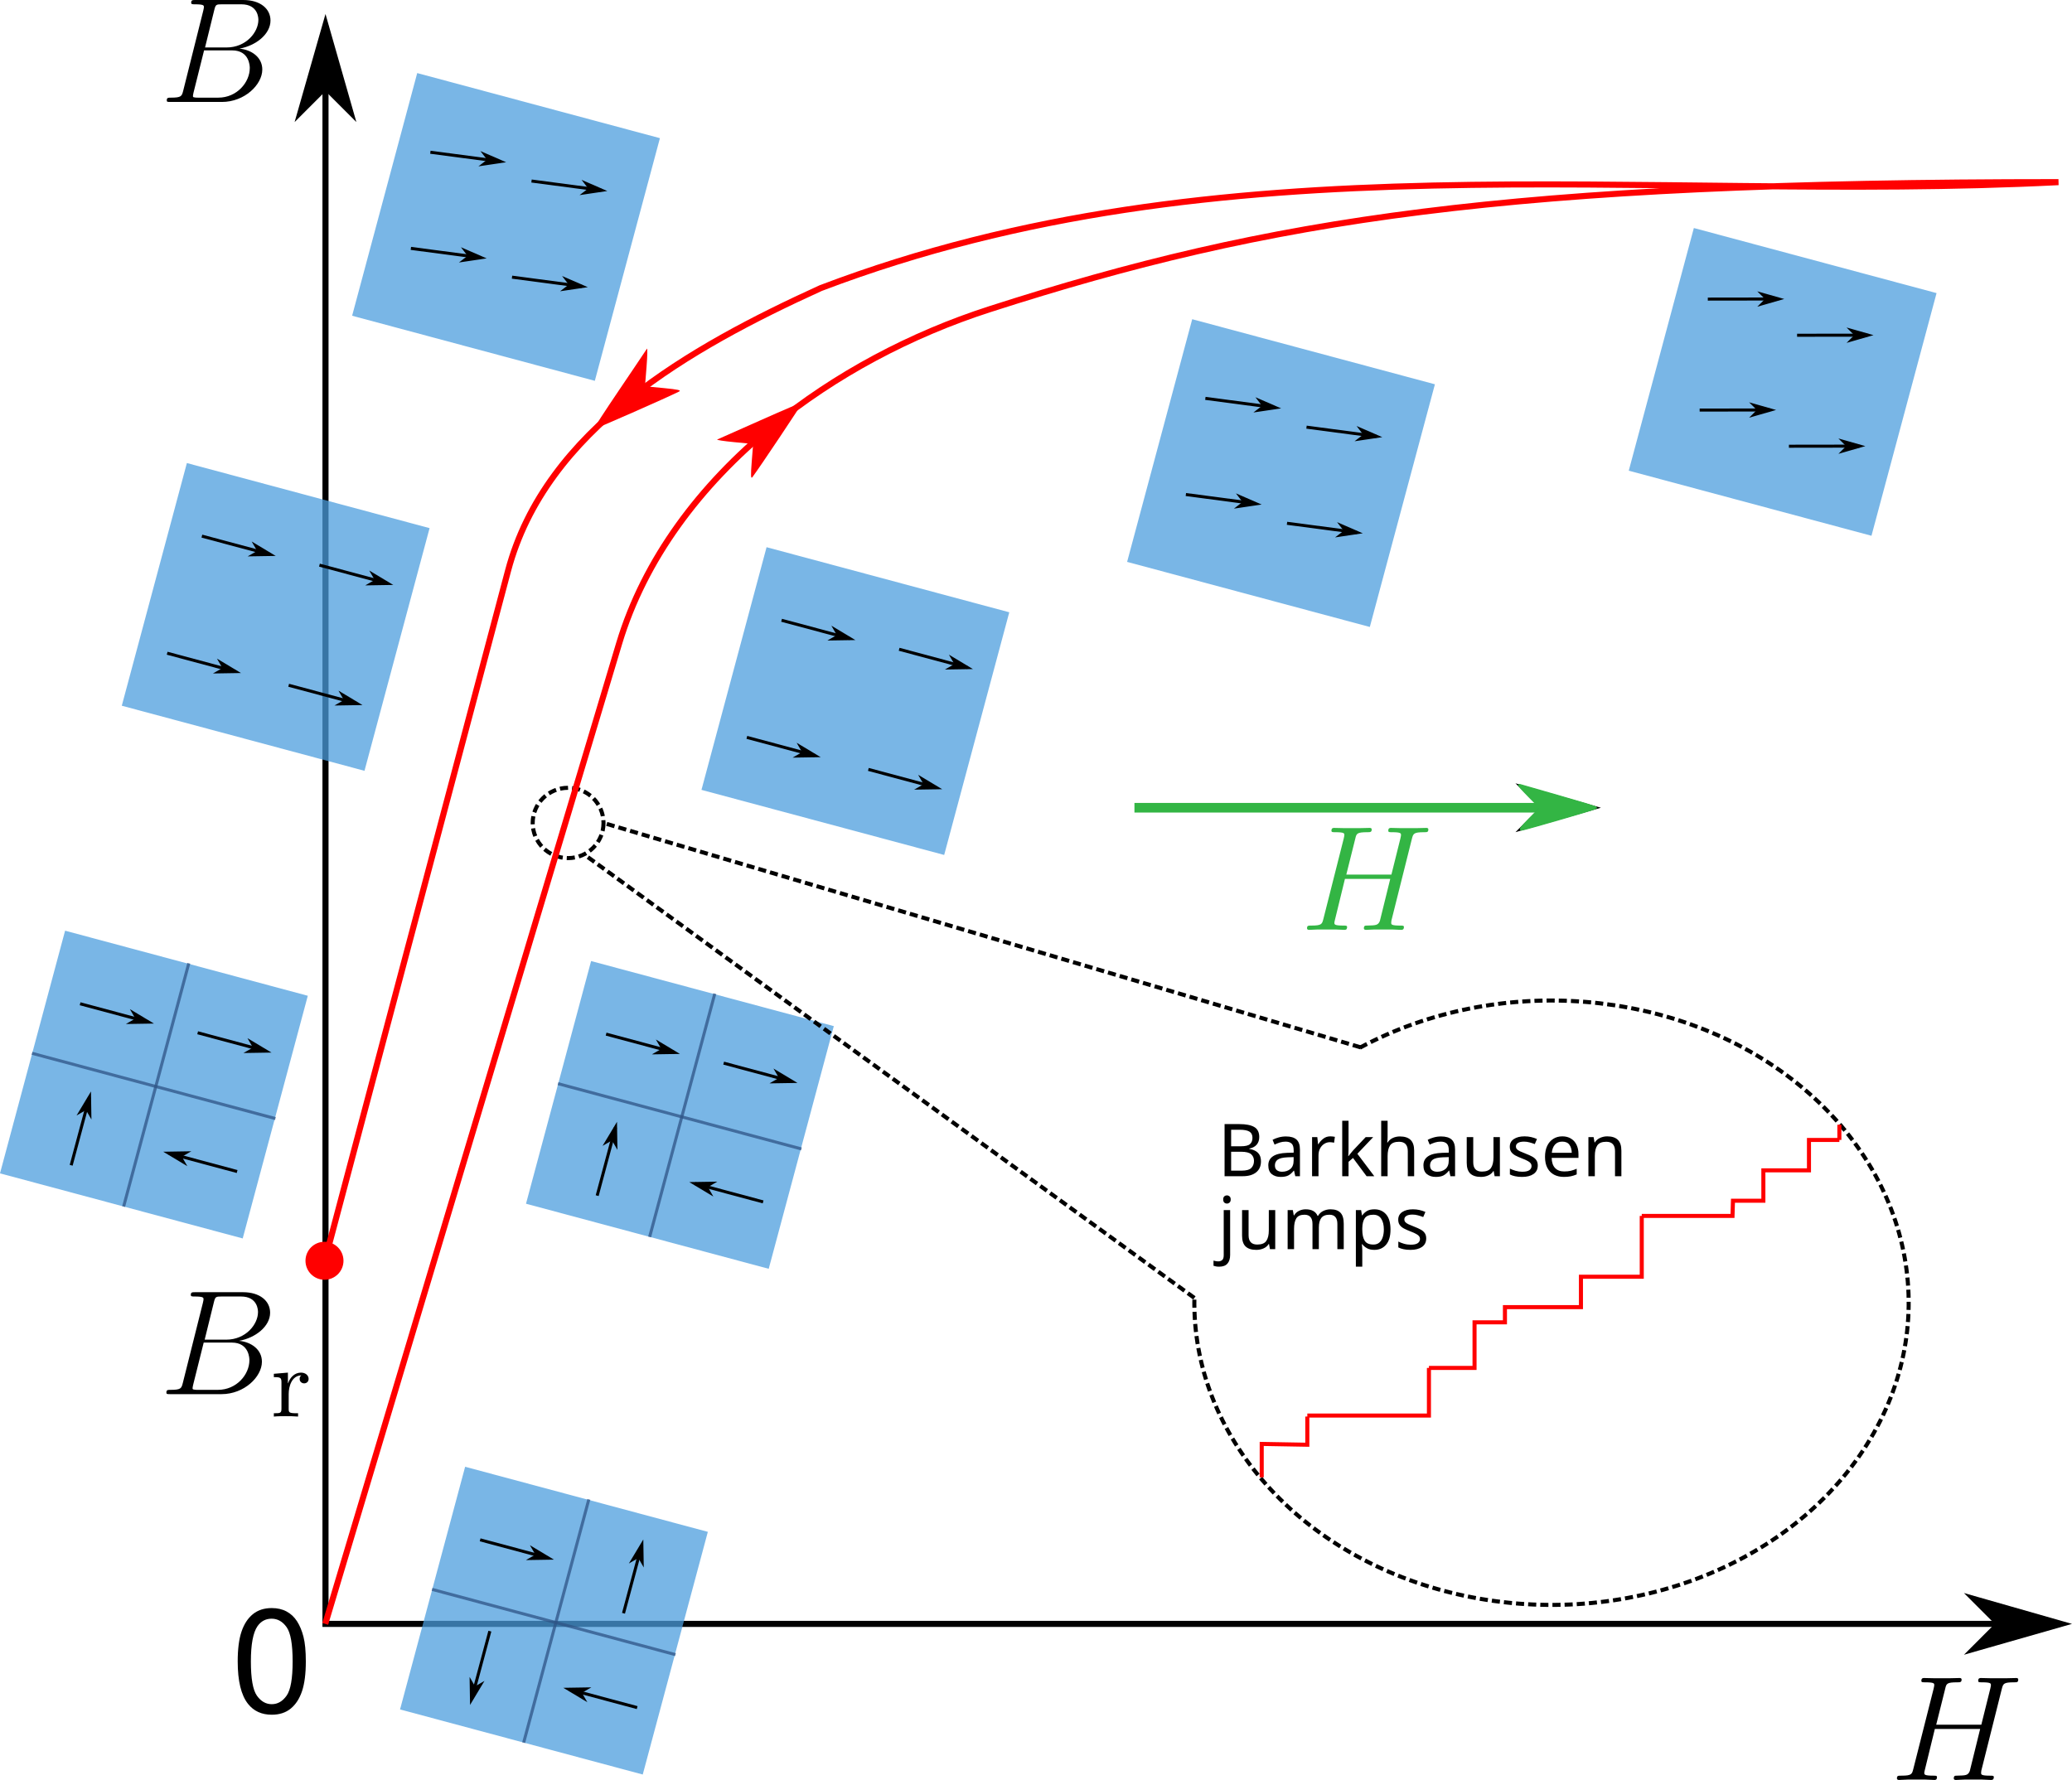
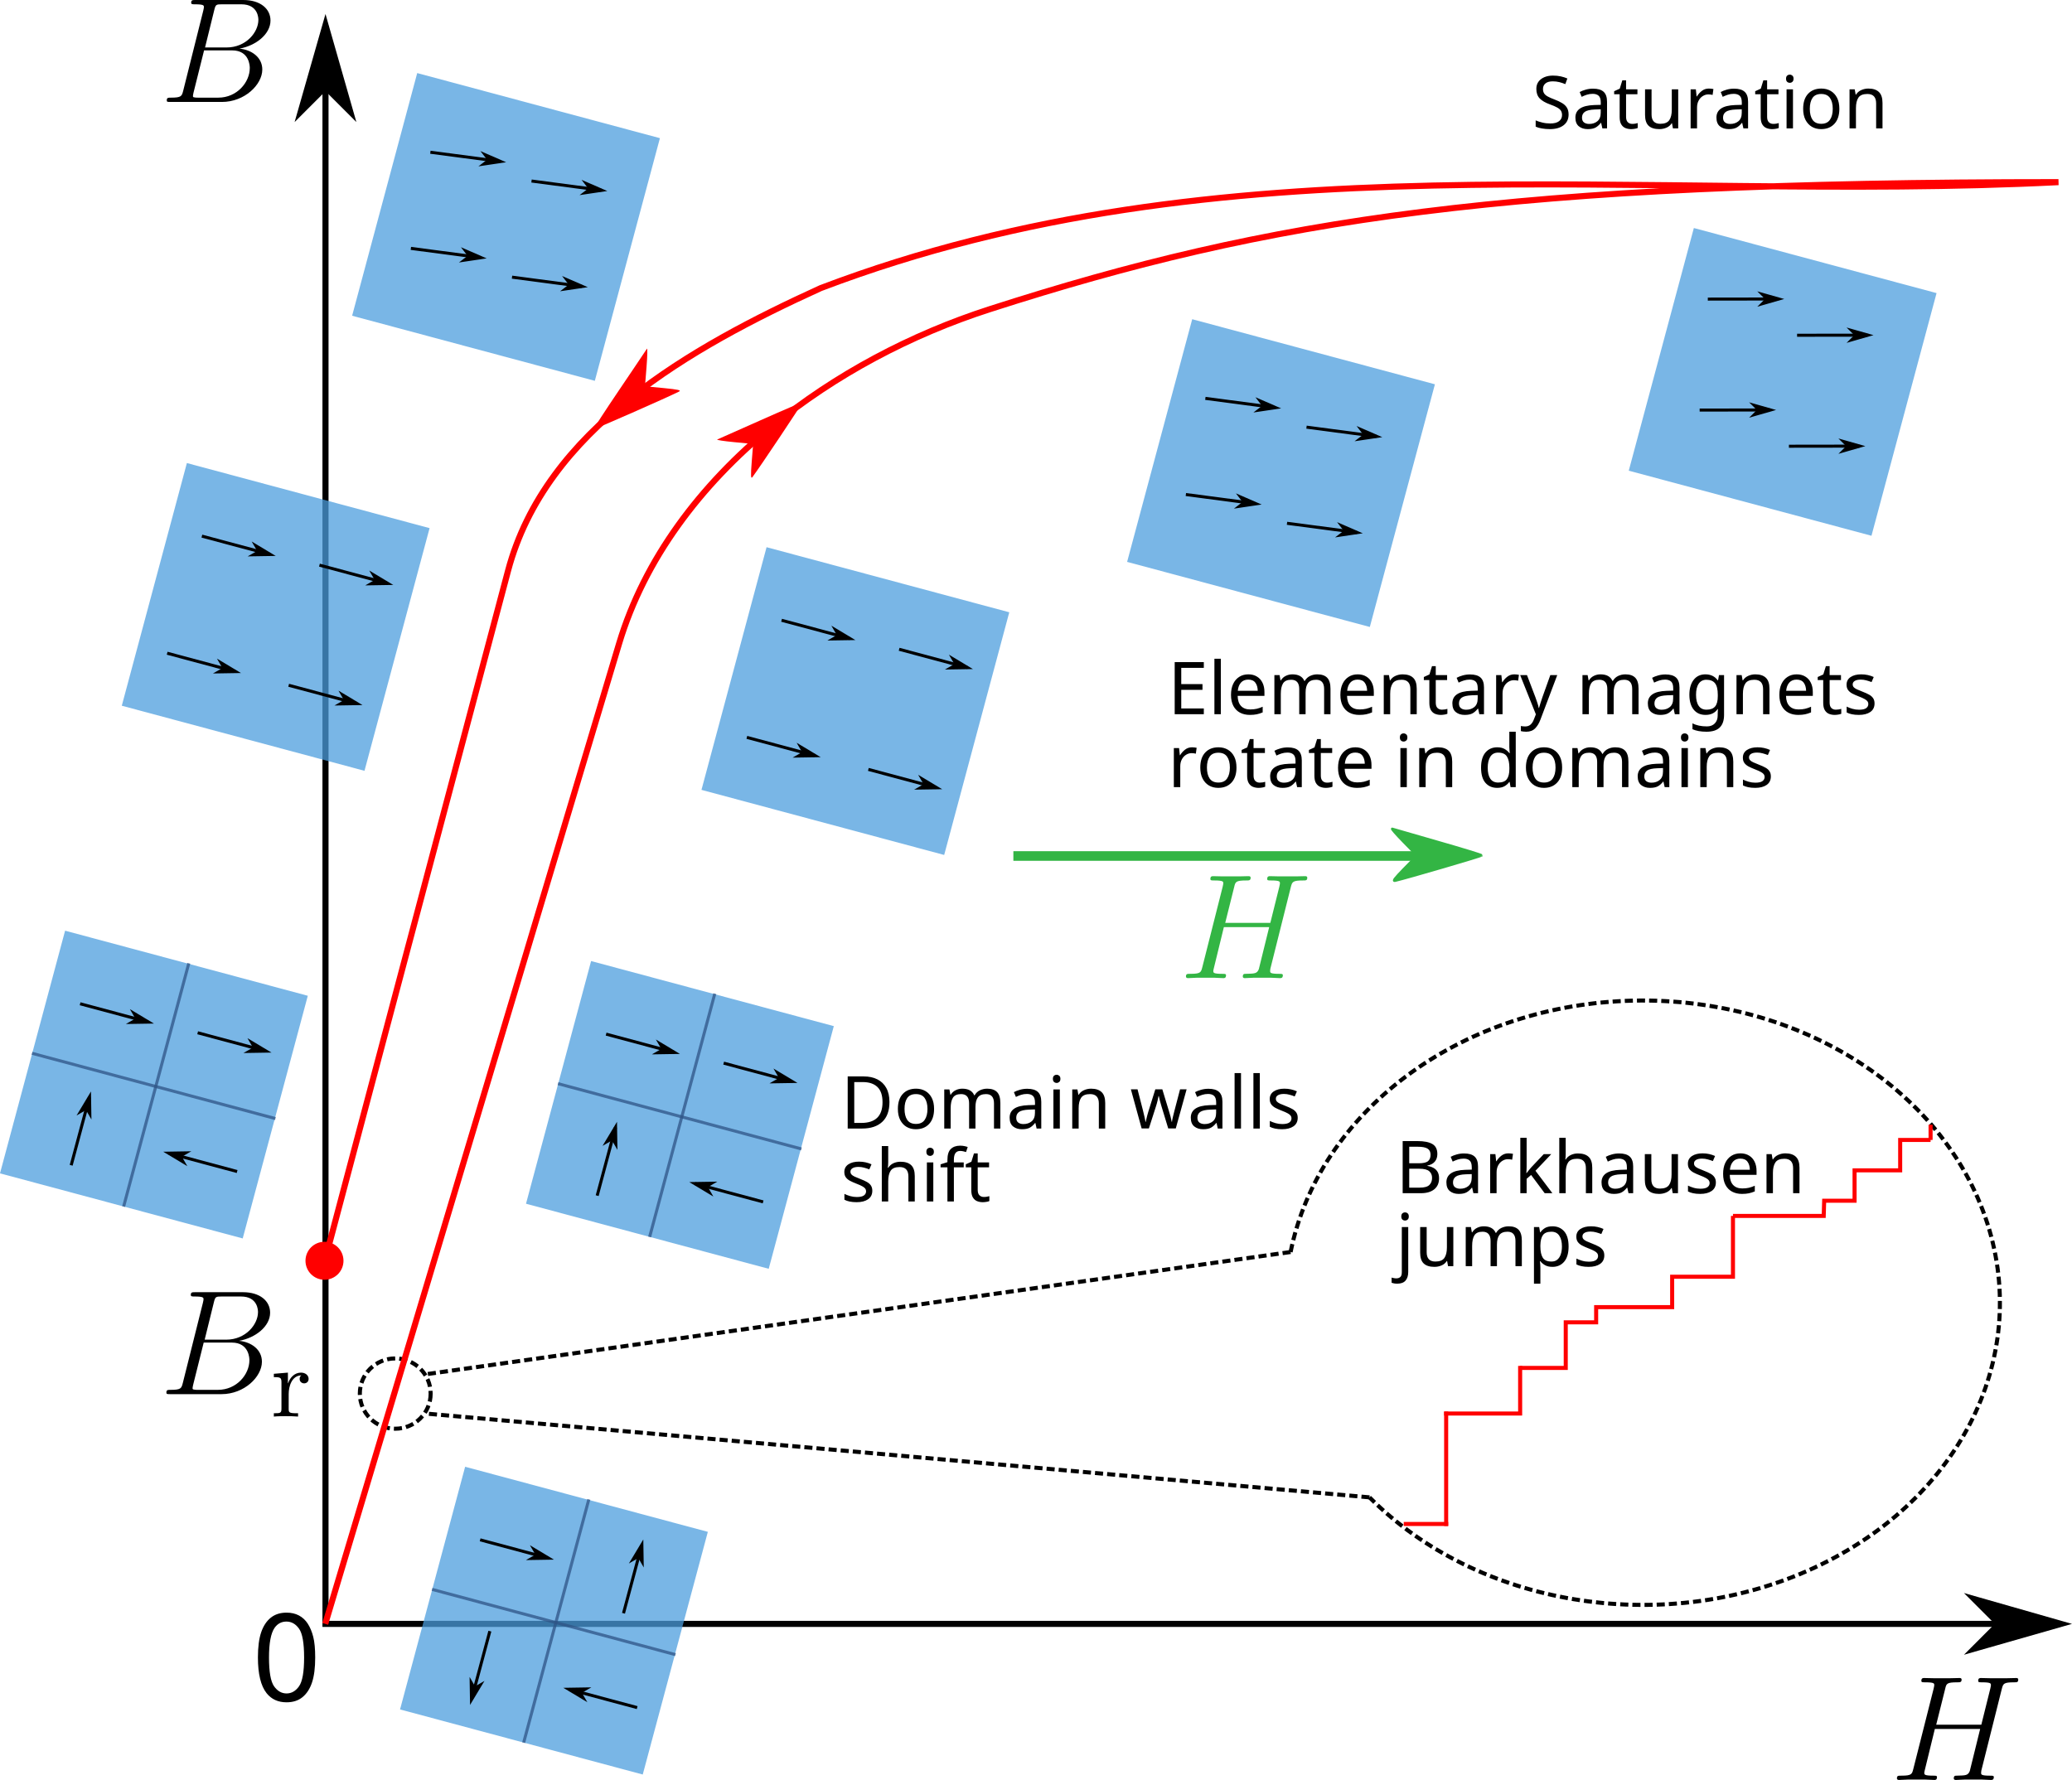
<svg xmlns="http://www.w3.org/2000/svg" width="681.515" height="585.545" id="svg3675" version="1.0">
  <defs id="defs3677">
    <marker orient="auto" refY="0" refX="0" id="Arrow1Mstart" style="overflow:visible">
      <path id="path4207" d="M 0,0 5,-5 -12.5,0 5,5 Z" style="fill-rule:evenodd;stroke:#000000;stroke-width:1pt;marker-start:none" transform="matrix(0.4,0,0,0.4,4,0)" />
    </marker>
    <marker orient="auto" refY="0" refX="0" id="Arrow1Mend" style="overflow:visible">
      <path id="path4210" d="M 0,0 5,-5 -12.5,0 5,5 Z" style="fill-rule:evenodd;stroke:#000000;stroke-width:1pt;marker-start:none" transform="matrix(-0.4,0,0,-0.4,-4,0)" />
    </marker>
    <marker orient="auto" refY="0" refX="0" id="Arrow1Lend" style="overflow:visible">
      <path id="path4204" d="M 0,0 5,-5 -12.5,0 5,5 Z" style="fill-rule:evenodd;stroke:#000000;stroke-width:1pt;marker-start:none" transform="matrix(-0.8,0,0,-0.8,-10,0)" />
    </marker>
    <marker orient="auto" refY="0" refX="0" id="Arrow1Lstart" style="overflow:visible">
      <path id="path4201" d="M 0,0 5,-5 -12.5,0 5,5 Z" style="fill-rule:evenodd;stroke:#000000;stroke-width:1pt;marker-start:none" transform="matrix(0.8,0,0,0.8,10,0)" />
    </marker>
    <marker orient="auto" refY="0" refX="0" id="Arrow1Mend-9" style="overflow:visible">
      <path id="path4210-4" d="M 0,0 5,-5 -12.5,0 5,5 Z" style="fill-rule:evenodd;stroke:#000000;stroke-width:1pt;marker-start:none" transform="matrix(-0.4,0,0,-0.4,-4,0)" />
    </marker>
    <marker orient="auto" refY="0" refX="0" id="marker3790" style="overflow:visible">
      <path id="path3792" d="M 0,0 5,-5 -12.5,0 5,5 Z" style="fill-rule:evenodd;stroke:#000000;stroke-width:1pt;marker-start:none" transform="matrix(-0.4,0,0,-0.4,-4,0)" />
    </marker>
    <marker orient="auto" refY="0" refX="0" id="marker3794" style="overflow:visible">
      <path id="path3796" d="M 0,0 5,-5 -12.5,0 5,5 Z" style="fill-rule:evenodd;stroke:#000000;stroke-width:1pt;marker-start:none" transform="matrix(-0.4,0,0,-0.4,-4,0)" />
    </marker>
    <marker orient="auto" refY="0" refX="0" id="marker3798" style="overflow:visible">
      <path id="path3800" d="M 0,0 5,-5 -12.5,0 5,5 Z" style="fill-rule:evenodd;stroke:#000000;stroke-width:1pt;marker-start:none" transform="matrix(-0.4,0,0,-0.4,-4,0)" />
    </marker>
    <marker orient="auto" refY="0" refX="0" id="Arrow1Mend-7" style="overflow:visible">
      <path id="path4210-1" d="M 0,0 5,-5 -12.5,0 5,5 Z" style="fill-rule:evenodd;stroke:#000000;stroke-width:1pt;marker-start:none" transform="matrix(-0.4,0,0,-0.4,-4,0)" />
    </marker>
    <marker orient="auto" refY="0" refX="0" id="marker3860" style="overflow:visible">
      <path id="path3862" d="M 0,0 5,-5 -12.5,0 5,5 Z" style="fill-rule:evenodd;stroke:#000000;stroke-width:1pt;marker-start:none" transform="matrix(-0.4,0,0,-0.4,-4,0)" />
    </marker>
    <marker orient="auto" refY="0" refX="0" id="marker3864" style="overflow:visible">
      <path id="path3866" d="M 0,0 5,-5 -12.5,0 5,5 Z" style="fill-rule:evenodd;stroke:#000000;stroke-width:1pt;marker-start:none" transform="matrix(-0.4,0,0,-0.4,-4,0)" />
    </marker>
    <marker orient="auto" refY="0" refX="0" id="marker3868" style="overflow:visible">
      <path id="path3870" d="M 0,0 5,-5 -12.5,0 5,5 Z" style="fill-rule:evenodd;stroke:#000000;stroke-width:1pt;marker-start:none" transform="matrix(-0.4,0,0,-0.4,-4,0)" />
    </marker>
    <marker orient="auto" refY="0" refX="0" id="Arrow1Mend-1" style="overflow:visible">
      <path id="path4210-42" d="M 0,0 5,-5 -12.5,0 5,5 Z" style="fill-rule:evenodd;stroke:#000000;stroke-width:1pt;marker-start:none" transform="matrix(-0.4,0,0,-0.4,-4,0)" />
    </marker>
    <marker orient="auto" refY="0" refX="0" id="marker3924" style="overflow:visible">
      <path id="path3926" d="M 0,0 5,-5 -12.5,0 5,5 Z" style="fill-rule:evenodd;stroke:#000000;stroke-width:1pt;marker-start:none" transform="matrix(-0.4,0,0,-0.4,-4,0)" />
    </marker>
    <marker orient="auto" refY="0" refX="0" id="marker3928" style="overflow:visible">
      <path id="path3930" d="M 0,0 5,-5 -12.5,0 5,5 Z" style="fill-rule:evenodd;stroke:#000000;stroke-width:1pt;marker-start:none" transform="matrix(-0.4,0,0,-0.4,-4,0)" />
    </marker>
    <marker orient="auto" refY="0" refX="0" id="marker3932" style="overflow:visible">
      <path id="path3934" d="M 0,0 5,-5 -12.5,0 5,5 Z" style="fill-rule:evenodd;stroke:#000000;stroke-width:1pt;marker-start:none" transform="matrix(-0.4,0,0,-0.4,-4,0)" />
    </marker>
  </defs>
  <g id="layer1" transform="translate(-44.93936,-97.87457)">
    <path style="fill:none;stroke:#000000;stroke-width:2;stroke-linecap:butt;stroke-linejoin:miter;stroke-miterlimit:4;stroke-dasharray:none;stroke-opacity:1;marker-start:url(#Arrow1Lstart);marker-end:url(#Arrow1Lend)" d="M 152,106.362 V 632.076 H 722.571" id="path3687" />
    <path style="opacity:0.744;fill:#4b9dde;fill-opacity:1;stroke:none" d="m 176.519,660.219 21.411,-79.83 79.83,21.411 -21.411,79.83 z" id="rect7626" />
    <path style="opacity:0.744;fill:none;stroke:#2e5385;stroke-width:0.998px;stroke-linecap:butt;stroke-linejoin:miter;stroke-opacity:1" d="m 187.044,620.722 80.066,21.475" id="path7628" />
    <path style="opacity:0.744;fill:none;stroke:#2e5385;stroke-width:0.998px;stroke-linecap:butt;stroke-linejoin:miter;stroke-opacity:1" d="m 217.181,671.148 21.434,-80.031" id="path7630" />
    <path style="fill:none;stroke:#000000;stroke-width:0.998;stroke-linecap:butt;stroke-linejoin:miter;stroke-miterlimit:4;stroke-dasharray:none;stroke-opacity:1;marker-start:none;marker-end:url(#Arrow1Mend)" d="M 206.06,634.463 200.056,656.848" id="path7632" />
    <path style="fill:none;stroke:#000000;stroke-width:0.998;stroke-linecap:butt;stroke-linejoin:miter;stroke-miterlimit:4;stroke-dasharray:none;stroke-opacity:1;marker-start:none;marker-end:url(#Arrow1Mend)" d="m 202.866,604.425 22.385,6.004" id="path7634" />
    <path style="fill:none;stroke:#000000;stroke-width:0.998;stroke-linecap:butt;stroke-linejoin:miter;stroke-miterlimit:4;stroke-dasharray:none;stroke-opacity:1;marker-start:none;marker-end:url(#Arrow1Mend)" d="m 254.51,659.617 -22.385,-6.004" id="path7636" />
    <path style="fill:none;stroke:#000000;stroke-width:0.998;stroke-linecap:butt;stroke-linejoin:miter;stroke-miterlimit:4;stroke-dasharray:none;stroke-opacity:1;marker-start:none;marker-end:url(#Arrow1Mend)" d="m 250.018,628.584 6.004,-22.385" id="path7638" />
    <path style="opacity:0.744;fill:#4b9dde;fill-opacity:1;stroke:none" d="m 217.951,493.857 21.411,-79.83 79.83,21.411 -21.411,79.83 z" id="rect7658" />
    <path style="opacity:0.744;fill:none;stroke:#2e5385;stroke-width:0.998px;stroke-linecap:butt;stroke-linejoin:miter;stroke-opacity:1" d="m 228.475,454.36 80.066,21.475" id="path7660" />
    <path style="opacity:0.744;fill:none;stroke:#2e5385;stroke-width:0.998px;stroke-linecap:butt;stroke-linejoin:miter;stroke-opacity:1" d="m 258.613,504.786 21.434,-80.031" id="path7662" />
    <path style="fill:none;stroke:#000000;stroke-width:0.998;stroke-linecap:butt;stroke-linejoin:miter;stroke-miterlimit:4;stroke-dasharray:none;stroke-opacity:1;marker-start:none;marker-end:url(#Arrow1Mend)" d="m 241.361,491.2 6.004,-22.385" id="path7664" />
    <path style="fill:none;stroke:#000000;stroke-width:0.998;stroke-linecap:butt;stroke-linejoin:miter;stroke-miterlimit:4;stroke-dasharray:none;stroke-opacity:1;marker-start:none;marker-end:url(#Arrow1Mend)" d="m 244.298,438.063 22.385,6.004" id="path7666" />
    <path style="fill:none;stroke:#000000;stroke-width:0.998;stroke-linecap:butt;stroke-linejoin:miter;stroke-miterlimit:4;stroke-dasharray:none;stroke-opacity:1;marker-start:none;marker-end:url(#Arrow1Mend)" d="M 295.941,493.255 273.557,487.252" id="path7668" />
    <path style="fill:none;stroke:#000000;stroke-width:0.998;stroke-linecap:butt;stroke-linejoin:miter;stroke-miterlimit:4;stroke-dasharray:none;stroke-opacity:1;marker-start:none;marker-end:url(#Arrow1Mend)" d="m 282.966,447.607 22.385,6.004" id="path7670" />
    <path style="opacity:0.744;fill:#4b9dde;fill-opacity:1;stroke:none" d="m 275.665,357.714 21.411,-79.83 79.83,21.411 -21.411,79.83 z" id="rect7690" />
    <path style="fill:none;stroke:#000000;stroke-width:0.998;stroke-linecap:butt;stroke-linejoin:miter;stroke-miterlimit:4;stroke-dasharray:none;stroke-opacity:1;marker-start:none;marker-end:url(#Arrow1Mend)" d="m 290.591,340.442 22.385,6.004" id="path7696" />
    <path style="fill:none;stroke:#000000;stroke-width:0.998;stroke-linecap:butt;stroke-linejoin:miter;stroke-miterlimit:4;stroke-dasharray:none;stroke-opacity:1;marker-start:none;marker-end:url(#Arrow1Mend)" d="m 302.012,301.921 22.385,6.004" id="path7698" />
    <path style="fill:none;stroke:#000000;stroke-width:0.998;stroke-linecap:butt;stroke-linejoin:miter;stroke-miterlimit:4;stroke-dasharray:none;stroke-opacity:1;marker-start:none;marker-end:url(#Arrow1Mend)" d="m 330.557,350.982 22.385,6.004" id="path7700" />
    <path style="fill:none;stroke:#000000;stroke-width:0.998;stroke-linecap:butt;stroke-linejoin:miter;stroke-miterlimit:4;stroke-dasharray:none;stroke-opacity:1;marker-start:none;marker-end:url(#Arrow1Mend)" d="m 340.68,311.464 22.385,6.004" id="path7702" />
    <path style="opacity:0.744;fill:#4b9dde;fill-opacity:1;stroke:none" d="m 415.665,282.714 21.411,-79.83 79.83,21.411 -21.411,79.83 z" id="rect7722" />
    <path style="fill:none;stroke:#000000;stroke-width:0.998;stroke-linecap:butt;stroke-linejoin:miter;stroke-miterlimit:4;stroke-dasharray:none;stroke-opacity:1;marker-start:none;marker-end:url(#Arrow1Mend)" d="m 441.403,228.927 22.977,3.031" id="path7730" />
    <path style="fill:none;stroke:#000000;stroke-width:0.998;stroke-linecap:butt;stroke-linejoin:miter;stroke-miterlimit:4;stroke-dasharray:none;stroke-opacity:1;marker-start:none;marker-end:url(#Arrow1Mend)" d="m 474.673,238.392 22.977,3.031" id="path7734" />
    <path style="opacity:0.744;fill:#4b9dde;fill-opacity:1;stroke:none" d="m 580.665,252.714 21.411,-79.83 79.83,21.411 -21.411,79.83 z" id="rect7759" />
    <path style="fill:none;stroke:#000000;stroke-width:0.998;stroke-linecap:butt;stroke-linejoin:miter;stroke-miterlimit:4;stroke-dasharray:none;stroke-opacity:1;marker-start:none;marker-end:url(#Arrow1Mend)" d="m 606.667,196.268 23.176,-0.034" id="path7763" />
    <path style="fill:none;stroke:#000000;stroke-width:0.998;stroke-linecap:butt;stroke-linejoin:miter;stroke-miterlimit:4;stroke-dasharray:none;stroke-opacity:1;marker-start:none;marker-end:url(#Arrow1Mend)" d="m 636.03,208.162 23.176,-0.034" id="path7767" />
    <path style="fill:none;stroke:#000000;stroke-width:0.998;stroke-linecap:butt;stroke-linejoin:miter;stroke-miterlimit:4;stroke-dasharray:none;stroke-opacity:1;marker-start:none;marker-end:url(#Arrow1Mend)" d="m 603.982,232.774 23.176,-0.034" id="path7774" />
    <path style="fill:none;stroke:#000000;stroke-width:0.998;stroke-linecap:butt;stroke-linejoin:miter;stroke-miterlimit:4;stroke-dasharray:none;stroke-opacity:1;marker-start:none;marker-end:url(#Arrow1Mend)" d="m 633.345,244.667 23.176,-0.034" id="path7776" />
    <path style="fill:none;stroke:#000000;stroke-width:0.998;stroke-linecap:butt;stroke-linejoin:miter;stroke-miterlimit:4;stroke-dasharray:none;stroke-opacity:1;marker-start:none;marker-end:url(#Arrow1Mend)" d="m 434.991,260.556 22.977,3.031" id="path7789" />
    <path style="fill:none;stroke:#000000;stroke-width:0.998;stroke-linecap:butt;stroke-linejoin:miter;stroke-miterlimit:4;stroke-dasharray:none;stroke-opacity:1;marker-start:none;marker-end:url(#Arrow1Mend)" d="m 468.26,270.021 22.977,3.031" id="path7791" />
    <g id="g2887" transform="translate(221.02,-133.95)">
      <g id="g2930" transform="matrix(1.581748,0,0,1.581748,-113.7169,-284.8791)">
-         <path style="fill:#33b544;fill-opacity:1;fill-rule:evenodd;stroke:#33b544;stroke-width:2;stroke-linecap:butt;stroke-linejoin:miter;stroke-miterlimit:4;stroke-dasharray:none;stroke-opacity:1;marker-start:url(#Arrow1Mstart)" d="M 289.537,494.656 H 196.475" id="path7793" />
-         <path style="fill:#33b544;fill-opacity:1;stroke:#33b544;stroke-width:0.505;stroke-miterlimit:4;stroke-dasharray:none;stroke-opacity:1" d="m 278.694,496.996 2.268,-2.305 -2.394,-2.433 c -1.317,-1.338 -2.224,-2.376 -2.015,-2.306 0.208,0.07 3.873,1.124 8.144,2.343 4.271,1.219 7.765,2.285 7.764,2.37 -0.001,0.127 -13.282,3.998 -15.404,4.49 -0.483,0.112 -0.097,-0.397 1.636,-2.158 z" id="path3439" />
+         <path style="fill:#33b544;fill-opacity:1;fill-rule:evenodd;stroke:#33b544;stroke-width:2;stroke-linecap:butt;stroke-linejoin:miter;stroke-miterlimit:4;stroke-dasharray:none;stroke-opacity:1;marker-start:url(#Arrow1Mstart)" d="M 264.361,504.693 H 171.298" id="path7793" />
+         <path style="fill:#33b544;fill-opacity:1;stroke:#33b544;stroke-width:0.505;stroke-miterlimit:4;stroke-dasharray:none;stroke-opacity:1" d="m 252.596,507.3 2.65,-2.702 -2.797,-2.852 c -1.538,-1.569 -2.598,-2.785 -2.354,-2.703 0.243,0.082 4.525,1.318 9.516,2.746 4.99,1.429 9.072,2.678 9.072,2.778 -0.001,0.148 -15.518,4.686 -17.997,5.263 -0.564,0.131 -0.113,-0.465 1.912,-2.53 z" id="path3439" />
        <path style="fill:#ff0000;fill-opacity:1;stroke:none" d="m 116.887,422.743 0.297,-3.745 -3.948,-0.378 c -2.171,-0.208 -3.753,-0.454 -3.516,-0.548 0.238,-0.093 4.287,-1.892 8.998,-3.997 4.711,-2.105 8.617,-3.765 8.68,-3.689 0.094,0.113 -8.835,13.477 -10.355,15.499 -0.346,0.46 -0.383,-0.28 -0.155,-3.143 z" id="path3439-4" />
        <path style="fill:#ff0000;fill-opacity:1;stroke:none" d="m 98.583,407.377 -3.886,-0.372 0.326,-4.109 c 0.179,-2.26 0.212,-3.924 0.074,-3.697 -0.088,0.143 -1.149,1.724 -2.677,3.991 -0.888,1.317 -1.933,2.865 -3.037,4.497 -3.005,4.442 -5.409,8.14 -5.342,8.218 0.099,0.116 15.388,-6.61 17.733,-7.802 0.533,-0.271 -0.218,-0.442 -3.189,-0.726 z" id="path3439-4-0" />
      </g>
      <g transform="matrix(3.084038,0,0,3.084038,447.8537,783.8312)" id="g1" style="stroke-width:0.324">
        <g fill="#000000" fill-opacity="1" id="g2" transform="matrix(1.33333,0,0,1.33333,-3.3865,-2.673)" style="stroke-width:0.324">
          <g id="use1" transform="translate(1.993,10.161)" style="stroke-width:0.324">
            <path d="M 8.938,-7.297 C 9.047,-7.703 9.078,-7.812 9.922,-7.812 c 0.219,0 0.328,0 0.328,-0.219 0,-0.125 -0.109,-0.125 -0.172,-0.125 -0.219,0 -0.469,0.016 -0.688,0.016 H 7.969 C 7.75,-8.141 7.5,-8.156 7.266,-8.156 c -0.078,0 -0.219,0 -0.219,0.219 0,0.125 0.078,0.125 0.297,0.125 0.719,0 0.719,0.094 0.719,0.219 0,0.031 0,0.094 -0.047,0.281 l -0.719,2.891 H 3.688 l 0.719,-2.875 C 4.5,-7.703 4.531,-7.812 5.375,-7.812 c 0.219,0 0.344,0 0.344,-0.219 0,-0.125 -0.109,-0.125 -0.188,-0.125 -0.219,0 -0.469,0.016 -0.688,0.016 H 3.438 c -0.234,0 -0.484,-0.016 -0.719,-0.016 -0.078,0 -0.219,0 -0.219,0.219 0,0.125 0.078,0.125 0.312,0.125 0.719,0 0.719,0.094 0.719,0.219 0,0.031 0,0.094 -0.047,0.281 l -1.625,6.422 C 1.75,-0.469 1.734,-0.344 0.906,-0.344 c -0.266,0 -0.359,0 -0.359,0.219 C 0.547,0 0.688,0 0.719,0 0.938,0 1.188,-0.031 1.406,-0.031 H 2.828 C 3.047,-0.031 3.297,0 3.531,0 3.625,0 3.75,0 3.75,-0.234 3.75,-0.344 3.641,-0.344 3.469,-0.344 c -0.734,0 -0.734,-0.094 -0.734,-0.219 0,-0.016 0,-0.094 0.031,-0.188 l 0.812,-3.328 h 3.625 C 7,-3.281 6.391,-0.781 6.375,-0.719 c -0.141,0.359 -0.328,0.359 -1.031,0.375 -0.141,0 -0.25,0 -0.25,0.219 C 5.094,0 5.219,0 5.266,0 5.469,0 5.719,-0.031 5.953,-0.031 h 1.406 C 7.594,-0.031 7.844,0 8.062,0 c 0.094,0 0.234,0 0.234,-0.234 0,-0.109 -0.109,-0.109 -0.281,-0.109 -0.734,0 -0.734,-0.094 -0.734,-0.219 0,-0.016 0,-0.094 0.016,-0.188 z m 0,0" id="path2" style="stroke-width:0.324" />
          </g>
        </g>
      </g>
-       <g transform="matrix(3.084038,0,0,3.084038,265.6827,504.18)" id="g3-2" style="stroke-width:0.324">
+       <g transform="matrix(3.084038,0,0,3.084038,225.8598,520.0552)" id="g3-2" style="stroke-width:0.324">
        <g fill="#000000" fill-opacity="1" id="g2-3" transform="matrix(1.33333,0,0,1.33333,-3.3865,-2.673)" style="stroke-width:0.324">
          <g id="use1-4" transform="translate(1.993,10.161)" style="stroke-width:0.324">
            <path d="m 6.054,-7.297 c 0.109,-0.406 0.141,-0.516 0.984,-0.516 0.219,0 0.328,0 0.328,-0.219 0,-0.125 -0.109,-0.125 -0.172,-0.125 -0.219,0 -0.469,0.016 -0.688,0.016 h -1.422 c -0.219,0 -0.469,-0.016 -0.703,-0.016 -0.078,0 -0.219,0 -0.219,0.219 0,0.125 0.078,0.125 0.297,0.125 0.719,0 0.719,0.094 0.719,0.219 0,0.031 0,0.094 -0.047,0.281 l -0.719,2.891 H 0.804 l 0.719,-2.875 c 0.094,-0.406 0.125,-0.516 0.969,-0.516 0.219,0 0.344,0 0.344,-0.219 0,-0.125 -0.109,-0.125 -0.188,-0.125 -0.219,0 -0.469,0.016 -0.688,0.016 H 0.554 c -0.234,0 -0.484,-0.016 -0.719,-0.016 -0.078,0 -0.219,0 -0.219,0.219 0,0.125 0.078,0.125 0.312,0.125 0.719,0 0.719,0.094 0.719,0.219 0,0.031 0,0.094 -0.047,0.281 l -1.625,6.422 c -0.109,0.422 -0.125,0.547 -0.953,0.547 -0.266,0 -0.359,0 -0.359,0.219 0,0.125 0.141,0.125 0.172,0.125 0.219,0 0.469,-0.031 0.688,-0.031 h 1.422 c 0.219,0 0.469,0.031 0.703,0.031 0.094,0 0.219,0 0.219,-0.234 0,-0.109 -0.109,-0.109 -0.281,-0.109 -0.734,0 -0.734,-0.094 -0.734,-0.219 0,-0.016 0,-0.094 0.031,-0.188 l 0.812,-3.328 H 4.319 c -0.203,0.797 -0.812,3.297 -0.828,3.359 -0.141,0.359 -0.328,0.359 -1.031,0.375 -0.141,0 -0.25,0 -0.25,0.219 0,0.125 0.125,0.125 0.172,0.125 0.203,0 0.453,-0.031 0.688,-0.031 h 1.406 c 0.234,0 0.484,0.031 0.703,0.031 0.094,0 0.234,0 0.234,-0.234 0,-0.109 -0.109,-0.109 -0.281,-0.109 -0.734,0 -0.734,-0.094 -0.734,-0.219 0,-0.016 0,-0.094 0.016,-0.188 z m 0,0" id="path2-3" style="fill:#33b544;fill-opacity:1;stroke-width:0.324;stroke-dasharray:none" />
          </g>
        </g>
      </g>
      <g transform="matrix(3.084038,0,0,3.084038,-121.2273,231.8246)" id="g5" style="stroke-width:0.324">
        <g fill="#000000" fill-opacity="1" id="g4" transform="matrix(1.33333,0,0,1.33333,-3.42817,-2.673)" style="stroke-width:0.324">
          <g id="g3" transform="translate(1.993,10.161)" style="stroke-width:0.324">
            <path d="M 4.375,-7.344 C 4.484,-7.797 4.531,-7.812 5,-7.812 h 1.547 c 1.359,0 1.359,1.141 1.359,1.25 0,0.969 -0.969,2.203 -2.547,2.203 h -1.719 z m 2.016,3.078 C 7.703,-4.5 8.875,-5.422 8.875,-6.516 8.875,-7.453 8.062,-8.156 6.703,-8.156 H 2.875 c -0.234,0 -0.344,0 -0.344,0.219 0,0.125 0.109,0.125 0.297,0.125 0.719,0 0.719,0.094 0.719,0.219 0,0.031 0,0.094 -0.047,0.281 L 1.891,-0.891 C 1.781,-0.469 1.75,-0.344 0.922,-0.344 c -0.234,0 -0.344,0 -0.344,0.219 0,0.125 0.062,0.125 0.312,0.125 h 4.094 C 6.812,0 8.219,-1.391 8.219,-2.594 c 0,-0.984 -0.859,-1.578 -1.828,-1.672 z m -1.688,3.922 h -1.625 c -0.156,0 -0.188,0 -0.25,-0.016 -0.141,-0.016 -0.156,-0.031 -0.156,-0.125 0,-0.094 0.031,-0.156 0.047,-0.266 L 3.562,-4.125 h 2.25 c 1.406,0 1.406,1.312 1.406,1.406 0,1.156 -1.031,2.375 -2.516,2.375 z m 0,0" id="path1" style="stroke-width:0.324" />
          </g>
        </g>
      </g>
      <g transform="matrix(3.084038,0,0,3.084038,-121.351,656.9117)" id="g8" style="stroke-width:0.324">
        <g fill="#000000" fill-opacity="1" id="g6" transform="matrix(1.33333,0,0,1.33333,-3.42817,-2.67433)" style="stroke-width:0.324">
          <g id="use2" transform="translate(1.993,10.162)" style="stroke-width:0.324">
            <path d="M 4.375,-7.344 C 4.484,-7.797 4.531,-7.812 5,-7.812 h 1.547 c 1.359,0 1.359,1.141 1.359,1.25 0,0.969 -0.969,2.203 -2.547,2.203 h -1.719 z m 2.016,3.078 C 7.703,-4.5 8.875,-5.422 8.875,-6.516 8.875,-7.453 8.062,-8.156 6.703,-8.156 H 2.875 c -0.234,0 -0.344,0 -0.344,0.219 0,0.125 0.109,0.125 0.297,0.125 0.719,0 0.719,0.094 0.719,0.219 0,0.031 0,0.094 -0.047,0.281 L 1.891,-0.891 C 1.781,-0.469 1.75,-0.344 0.922,-0.344 c -0.234,0 -0.344,0 -0.344,0.219 0,0.125 0.062,0.125 0.312,0.125 h 4.094 C 6.812,0 8.219,-1.391 8.219,-2.594 c 0,-0.984 -0.859,-1.578 -1.828,-1.672 z m -1.688,3.922 h -1.625 c -0.156,0 -0.188,0 -0.25,-0.016 -0.141,-0.016 -0.156,-0.031 -0.156,-0.125 0,-0.094 0.031,-0.156 0.047,-0.266 L 3.562,-4.125 h 2.25 c 1.406,0 1.406,1.312 1.406,1.406 0,1.156 -1.031,2.375 -2.516,2.375 z m 0,0" id="path4" style="stroke-width:0.324" />
          </g>
        </g>
        <g fill="#000000" fill-opacity="1" id="g7" transform="matrix(1.33333,0,0,1.33333,-3.42817,-2.67433)" style="stroke-width:0.324">
          <g id="use3" transform="translate(10.885,11.955)" style="stroke-width:0.324">
            <path d="m 1.469,-1.812 c 0,-0.609 0.25,-1.469 1.016,-1.484 -0.047,0.031 -0.141,0.094 -0.141,0.281 0,0.25 0.203,0.359 0.359,0.359 0.188,0 0.359,-0.125 0.359,-0.359 0,-0.281 -0.25,-0.5 -0.609,-0.5 -0.516,0 -0.875,0.391 -1.031,0.844 H 1.406 v -0.844 l -1.125,0.094 v 0.266 c 0.547,0 0.609,0.047 0.609,0.438 V -0.625 c 0,0.359 -0.109,0.359 -0.609,0.359 V 0 c 0.312,-0.031 0.75,-0.031 0.938,-0.031 0.469,0 0.484,0 1,0.031 V -0.266 H 2.062 c -0.578,0 -0.594,-0.078 -0.594,-0.375 z m 0,0" id="path5" style="stroke-width:0.324" />
          </g>
        </g>
      </g>
-       <path style="fill:none;fill-opacity:1;fill-rule:evenodd;stroke:#000000;stroke-width:1.333;stroke-dasharray:2.666,1.333;stroke-dashoffset:0" id="path9" d="M 271.184,576.493 A 117.478,99.407 0 0 1 414.925,588.123 117.478,99.407 0 0 1 436.758,708.904 117.478,99.407 0 0 1 303.697,756.361 117.478,99.407 0 0 1 216.77,658.796" />
-       <path style="fill:none;fill-opacity:1;fill-rule:evenodd;stroke:#000000;stroke-width:1.333;stroke-dasharray:2.666,1.333;stroke-dashoffset:0" d="M 216.77,658.796 16.289,513.076" id="path10" />
-       <path style="fill:none;fill-opacity:1;fill-rule:evenodd;stroke:#000000;stroke-width:1.333;stroke-dasharray:2.666,1.333;stroke-dashoffset:0" d="M 271.43,576.361 22.423,502.548" id="path11" />
-       <ellipse style="fill:none;fill-opacity:1;fill-rule:evenodd;stroke:#000000;stroke-width:1.333;stroke-dasharray:2.666,1.333;stroke-dashoffset:0" id="path12" cx="10.777" cy="502.548" rx="11.646" ry="11.562" />
-       <path style="fill:none;fill-opacity:1;fill-rule:evenodd;stroke:#ff0000;stroke-width:1.333;stroke-dasharray:none;stroke-dashoffset:0;stroke-opacity:1" d="m 253.919,697.491 h 40 l 0,-15.666" id="path16" />
-       <path style="fill:none;fill-opacity:1;fill-rule:evenodd;stroke:#ff0000;stroke-width:1.333;stroke-dasharray:none;stroke-dashoffset:0;stroke-opacity:1" d="m 293.919,681.825 h 15 v -15 h 10 v -5 h 25 v -10 h 20 l 0,-20" id="path17" />
-       <path style="fill:none;fill-opacity:1;fill-rule:evenodd;stroke:#ff0000;stroke-width:1.333;stroke-dasharray:none;stroke-dashoffset:0;stroke-opacity:1" d="m 363.919,631.825 29.852,0 0.148,-5 h 10 v -10 h 15 v -10 h 10" id="path18" />
-       <path style="fill:none;fill-opacity:1;fill-rule:evenodd;stroke:#ff0000;stroke-width:1.333;stroke-dasharray:none;stroke-dashoffset:0;stroke-opacity:1" d="m 428.919,606.825 v -5" id="path19" />
-       <path style="fill:none;fill-opacity:1;fill-rule:evenodd;stroke:#ff0000;stroke-width:1.333;stroke-dasharray:none;stroke-dashoffset:0;stroke-opacity:1" d="m 253.919,697.825 v 9.268 l -15,-0.268 0,11" id="path20" />
-       <text xml:space="preserve" style="font-size:24px;line-height:1;font-family:sans-serif;-inkscape-font-specification:sans-serif;fill:none;fill-opacity:1;fill-rule:evenodd;stroke:#ff0000;stroke-width:1.333;stroke-dasharray:none;stroke-dashoffset:0;stroke-opacity:1" x="224.376" y="618.753" id="text20">
-         <tspan id="tspan20" x="224.376" y="618.753" style="font-size:24px;fill:#000000;fill-opacity:1;stroke:none">Barkhausen </tspan>
-         <tspan x="224.376" y="642.753" style="font-size:24px;fill:#000000;fill-opacity:1;stroke:none" id="tspan21">jumps</tspan>
+       <path style="fill:none;fill-opacity:1;fill-rule:evenodd;stroke:#000000;stroke-width:1.333;stroke-dasharray:2.666, 1.333;stroke-dashoffset:0" id="path9" d="M 248.42,643.692 A 117.478,99.407 0 0 1 358.533,561.08 117.478,99.407 0 0 1 477.59,634.271 117.478,99.407 0 0 1 418.772,748.416 117.478,99.407 0 0 1 274.373,724.402" />
+       <path style="fill:none;fill-opacity:1;fill-rule:evenodd;stroke:#000000;stroke-width:1.333;stroke-dasharray:2.666, 1.333;stroke-dashoffset:0" d="M 274.373,724.402 -36.081,696.825" id="path10" />
+       <path style="fill:none;fill-opacity:1;fill-rule:evenodd;stroke:#000000;stroke-width:1.333;stroke-dasharray:2.666, 1.333;stroke-dashoffset:0" d="M 248.42,643.692 -36.081,683.916" id="path11" />
+       <ellipse style="fill:none;fill-opacity:1;fill-rule:evenodd;stroke:#000000;stroke-width:1.333;stroke-dasharray:2.666, 1.333;stroke-dashoffset:0" id="path12" cx="-46.081" cy="690.263" rx="11.646" ry="11.562" />
+       <path style="fill:none;fill-opacity:1;fill-rule:evenodd;stroke:#ff0000;stroke-width:1.333;stroke-dasharray:none;stroke-dashoffset:0;stroke-opacity:1" d="m 298.919,696.825 25,0 0,-15.665" id="path16" />
+       <path style="fill:none;fill-opacity:1;fill-rule:evenodd;stroke:#ff0000;stroke-width:1.333;stroke-dasharray:none;stroke-dashoffset:0;stroke-opacity:1" d="m 299.586,696.177 v 37.647" id="path16-2" />
+       <path style="fill:none;fill-opacity:1;fill-rule:evenodd;stroke:#ff0000;stroke-width:1.333;stroke-dasharray:none;stroke-dashoffset:0;stroke-opacity:1" d="m 323.919,681.825 h 15 v -15 h 10 v -5 h 25 v -10 h 20 v -20" id="path17" />
+       <path style="fill:none;fill-opacity:1;fill-rule:evenodd;stroke:#ff0000;stroke-width:1.333;stroke-dasharray:none;stroke-dashoffset:0;stroke-opacity:1" d="m 393.919,631.825 h 29.852 l 0.148,-5 h 10 v -10 h 15 v -10 h 10" id="path18" />
+       <path style="fill:none;fill-opacity:1;fill-rule:evenodd;stroke:#ff0000;stroke-width:1.333;stroke-dasharray:none;stroke-dashoffset:0;stroke-opacity:1" d="m 458.919,606.825 v -5" id="path19" />
+       <text xml:space="preserve" style="font-size:24px;line-height:1;font-family:sans-serif;-inkscape-font-specification:sans-serif;fill:none;fill-opacity:1;fill-rule:evenodd;stroke:#ff0000;stroke-width:1.333;stroke-dasharray:none;stroke-dashoffset:0;stroke-opacity:1" x="282.953" y="624.345" id="text20">
+         <tspan id="tspan20" x="282.953" y="624.345" style="font-size:24px;fill:#000000;fill-opacity:1;stroke:none">Barkhausen </tspan>
+         <tspan x="282.953" y="648.345" style="font-size:24px;fill:#000000;fill-opacity:1;stroke:none" id="tspan21">jumps</tspan>
      </text>
+       <text xml:space="preserve" style="font-size:24px;line-height:1;font-family:sans-serif;-inkscape-font-specification:sans-serif;fill:none;fill-opacity:1;fill-rule:evenodd;stroke:#ff0000;stroke-width:1.333;stroke-dasharray:none;stroke-dashoffset:0;stroke-opacity:1" x="207.969" y="442.77" id="text20-2">
+         <tspan x="207.969" y="442.77" style="font-size:24px;fill:#000000;fill-opacity:1;stroke:none" id="tspan21-8" />
+         <tspan x="207.969" y="466.77" style="font-size:24px;fill:#000000;fill-opacity:1;stroke:none" id="tspan1">Elementary magnets</tspan>
+         <tspan x="207.969" y="490.77" style="font-size:24px;fill:#000000;fill-opacity:1;stroke:none" id="tspan2">rotate in domains</tspan>
+       </text>
+       <text xml:space="preserve" style="font-size:24px;line-height:1;font-family:sans-serif;-inkscape-font-specification:sans-serif;fill:none;fill-opacity:1;fill-rule:evenodd;stroke:#ff0000;stroke-width:1.333;stroke-dasharray:none;stroke-dashoffset:0;stroke-opacity:1" x="327.81" y="274.065" id="text20-2-9">
+         <tspan x="327.81" y="274.065" style="font-size:24px;fill:#000000;fill-opacity:1;stroke:none" id="tspan2-9">Saturation</tspan>
+       </text>
+       <text xml:space="preserve" style="font-size:24px;line-height:1;font-family:sans-serif;-inkscape-font-specification:sans-serif;fill:none;fill-opacity:1;fill-rule:evenodd;stroke:#ff0000;stroke-width:1.333;stroke-dasharray:none;stroke-dashoffset:0;stroke-opacity:1" x="100.416" y="603.069" id="text20-2-4">
+         <tspan x="100.416" y="603.069" style="font-size:24px;fill:#000000;fill-opacity:1;stroke:none" id="tspan2-6">Domain walls</tspan>
+         <tspan x="100.416" y="627.069" style="font-size:24px;fill:#000000;fill-opacity:1;stroke:none" id="tspan4">shift</tspan>
+       </text>
+       <path style="fill:none;fill-opacity:1;fill-rule:evenodd;stroke:#ff0000;stroke-width:1.333;stroke-dasharray:none;stroke-dashoffset:0;stroke-opacity:1" d="m 285.634,733.158 h 14.619" id="path16-3" />
    </g>
    <path id="path5499" style="fill:none;stroke:#ff0000;stroke-width:2;stroke-linecap:butt;stroke-linejoin:miter;stroke-miterlimit:4;stroke-dasharray:none;stroke-opacity:1" d="m 151.915,632.068 c 0,0 96.656,-322.468 96.656,-322.468 8.315,-27.74 26.622,-52.055 50.265,-71.421 20.803,-17.04 45.735,-30.247 71.625,-38.583 92.379,-29.745 170.042,-41.806 351.54,-41.806 -138.47,6.962 -274.543,-15.578 -407.104,34.856 -42.967,19.567 -90.5,46.475 -102.85,92.981 0,0 -59.886,225.513 -59.886,225.513" />
    <circle style="fill:#ff0000;fill-opacity:1;stroke:none" id="path2934" transform="translate(38.27413,-13.62972)" cx="113.393" cy="526.253" r="6.25" />
    <path style="opacity:0.744;fill:#4b9dde;fill-opacity:1;stroke:none" d="m 44.939,483.868 21.411,-79.83 79.83,21.411 -21.411,79.83 z" id="rect7658-8" />
    <path style="opacity:0.744;fill:none;stroke:#2e5385;stroke-width:0.998px;stroke-linecap:butt;stroke-linejoin:miter;stroke-opacity:1" d="m 55.464,444.37 80.066,21.475" id="path7660-8" />
    <path style="opacity:0.744;fill:none;stroke:#2e5385;stroke-width:0.998px;stroke-linecap:butt;stroke-linejoin:miter;stroke-opacity:1" d="m 85.601,494.797 21.434,-80.031" id="path7662-2" />
    <path style="fill:none;stroke:#000000;stroke-width:0.998;stroke-linecap:butt;stroke-linejoin:miter;stroke-miterlimit:4;stroke-dasharray:none;stroke-opacity:1;marker-start:none;marker-end:url(#Arrow1Mend)" d="m 68.349,481.21 6.004,-22.385" id="path7664-4" />
    <path style="fill:none;stroke:#000000;stroke-width:0.998;stroke-linecap:butt;stroke-linejoin:miter;stroke-miterlimit:4;stroke-dasharray:none;stroke-opacity:1;marker-start:none;marker-end:url(#Arrow1Mend)" d="m 71.286,428.074 22.385,6.004" id="path7666-5" />
    <path style="fill:none;stroke:#000000;stroke-width:0.998;stroke-linecap:butt;stroke-linejoin:miter;stroke-miterlimit:4;stroke-dasharray:none;stroke-opacity:1;marker-start:none;marker-end:url(#Arrow1Mend)" d="m 122.93,483.266 -22.385,-6.004" id="path7668-5" />
    <path style="fill:none;stroke:#000000;stroke-width:0.998;stroke-linecap:butt;stroke-linejoin:miter;stroke-miterlimit:4;stroke-dasharray:none;stroke-opacity:1;marker-start:none;marker-end:url(#Arrow1Mend)" d="m 109.954,437.617 22.385,6.004" id="path7670-1" />
    <path style="opacity:0.744;fill:#4b9dde;fill-opacity:1;stroke:none" d="m 160.757,201.744 21.411,-79.83 79.83,21.411 -21.411,79.83 z" id="rect7722-1" />
    <path style="fill:none;stroke:#000000;stroke-width:0.998;stroke-linecap:butt;stroke-linejoin:miter;stroke-miterlimit:4;stroke-dasharray:none;stroke-opacity:1;marker-start:none;marker-end:url(#Arrow1Mend)" d="m 186.495,147.956 22.977,3.031" id="path7730-5" />
    <path style="fill:none;stroke:#000000;stroke-width:0.998;stroke-linecap:butt;stroke-linejoin:miter;stroke-miterlimit:4;stroke-dasharray:none;stroke-opacity:1;marker-start:none;marker-end:url(#Arrow1Mend)" d="m 219.765,157.422 22.977,3.031" id="path7734-2" />
    <path style="fill:none;stroke:#000000;stroke-width:0.998;stroke-linecap:butt;stroke-linejoin:miter;stroke-miterlimit:4;stroke-dasharray:none;stroke-opacity:1;marker-start:none;marker-end:url(#Arrow1Mend)" d="m 180.083,179.585 22.977,3.031" id="path7789-7" />
    <path style="fill:none;stroke:#000000;stroke-width:0.998;stroke-linecap:butt;stroke-linejoin:miter;stroke-miterlimit:4;stroke-dasharray:none;stroke-opacity:1;marker-start:none;marker-end:url(#Arrow1Mend)" d="m 213.352,189.051 22.977,3.031" id="path7791-6" />
    <path style="opacity:0.744;fill:#4b9dde;fill-opacity:1;stroke:none" d="m 84.996,330.033 21.411,-79.83 79.83,21.411 -21.411,79.83 z" id="rect7690-3" />
    <path style="fill:none;stroke:#000000;stroke-width:0.998;stroke-linecap:butt;stroke-linejoin:miter;stroke-miterlimit:4;stroke-dasharray:none;stroke-opacity:1;marker-start:none;marker-end:url(#Arrow1Mend)" d="m 99.922,312.761 22.385,6.004" id="path7696-2" />
    <path style="fill:none;stroke:#000000;stroke-width:0.998;stroke-linecap:butt;stroke-linejoin:miter;stroke-miterlimit:4;stroke-dasharray:none;stroke-opacity:1;marker-start:none;marker-end:url(#Arrow1Mend)" d="m 111.343,274.239 22.385,6.004" id="path7698-2" />
    <path style="fill:none;stroke:#000000;stroke-width:0.998;stroke-linecap:butt;stroke-linejoin:miter;stroke-miterlimit:4;stroke-dasharray:none;stroke-opacity:1;marker-start:none;marker-end:url(#Arrow1Mend)" d="m 139.888,323.3 22.385,6.004" id="path7700-1" />
    <path style="fill:none;stroke:#000000;stroke-width:0.998;stroke-linecap:butt;stroke-linejoin:miter;stroke-miterlimit:4;stroke-dasharray:none;stroke-opacity:1;marker-start:none;marker-end:url(#Arrow1Mend)" d="m 150.011,283.783 22.385,6.004" id="path7702-6" />
-     <g style="font-style:normal;font-variant:normal;font-weight:normal;font-stretch:normal;font-size:48px;line-height:125%;font-family:Arial;-inkscape-font-specification:Arial;text-align:start;writing-mode:lr-tb;text-anchor:start;fill:#000000;fill-opacity:1;stroke:none" id="text3974">
-       <path d="m 123.123,644.428 c 0,-4.062 0.418,-7.332 1.254,-9.809 0.836,-2.477 2.078,-4.387 3.727,-5.73 1.648,-1.344 3.723,-2.016 6.223,-2.016 1.844,4e-5 3.461,0.371 4.852,1.113 1.391,0.742 2.539,1.813 3.445,3.211 0.906,1.398 1.617,3.102 2.133,5.109 0.516,2.008 0.773,4.715 0.773,8.121 -3e-5,4.031 -0.414,7.285 -1.242,9.762 -0.828,2.477 -2.066,4.391 -3.715,5.742 -1.648,1.352 -3.73,2.027 -6.246,2.027 -3.313,0 -5.914,-1.188 -7.805,-3.562 -2.266,-2.859 -3.398,-7.516 -3.398,-13.969 z m 4.336,0 c -1e-5,5.641 0.66,9.395 1.98,11.262 1.32,1.867 2.949,2.801 4.887,2.801 1.937,0 3.566,-0.937 4.887,-2.812 1.32,-1.875 1.98,-5.625 1.98,-11.25 -2e-5,-5.656 -0.66,-9.414 -1.98,-11.273 -1.32,-1.859 -2.965,-2.789 -4.934,-2.789 -1.938,3e-5 -3.484,0.82 -4.641,2.461 -1.453,2.094 -2.18,5.961 -2.18,11.602 z" id="path4007" />
+     <g style="font-style:normal;font-variant:normal;font-weight:normal;font-stretch:normal;font-size:48px;line-height:125%;font-family:Arial;-inkscape-font-specification:Arial;text-align:start;writing-mode:lr-tb;text-anchor:start;fill:#000000;fill-opacity:1;stroke:none;stroke-width:1.189" id="text3974" transform="matrix(0.840772,0,0,0.840772,26.25564,101.3181)">
+       <path d="m 123.123,644.428 c 0,-4.062 0.418,-7.332 1.254,-9.809 0.836,-2.477 2.078,-4.387 3.727,-5.73 1.648,-1.344 3.723,-2.016 6.223,-2.016 1.844,4e-5 3.461,0.371 4.852,1.113 1.391,0.742 2.539,1.813 3.445,3.211 0.906,1.398 1.617,3.102 2.133,5.109 0.516,2.008 0.773,4.715 0.773,8.121 -3e-5,4.031 -0.414,7.285 -1.242,9.762 -0.828,2.477 -2.066,4.391 -3.715,5.742 -1.648,1.352 -3.73,2.027 -6.246,2.027 -3.313,0 -5.914,-1.188 -7.805,-3.562 -2.266,-2.859 -3.398,-7.516 -3.398,-13.969 z m 4.336,0 c -1e-5,5.641 0.66,9.395 1.98,11.262 1.32,1.867 2.949,2.801 4.887,2.801 1.937,0 3.566,-0.937 4.887,-2.812 1.32,-1.875 1.98,-5.625 1.98,-11.25 -2e-5,-5.656 -0.66,-9.414 -1.98,-11.273 -1.32,-1.859 -2.965,-2.789 -4.934,-2.789 -1.938,3e-5 -3.484,0.82 -4.641,2.461 -1.453,2.094 -2.18,5.961 -2.18,11.602 z" id="path4007" style="stroke-width:1.189" />
    </g>
  </g>
</svg>
